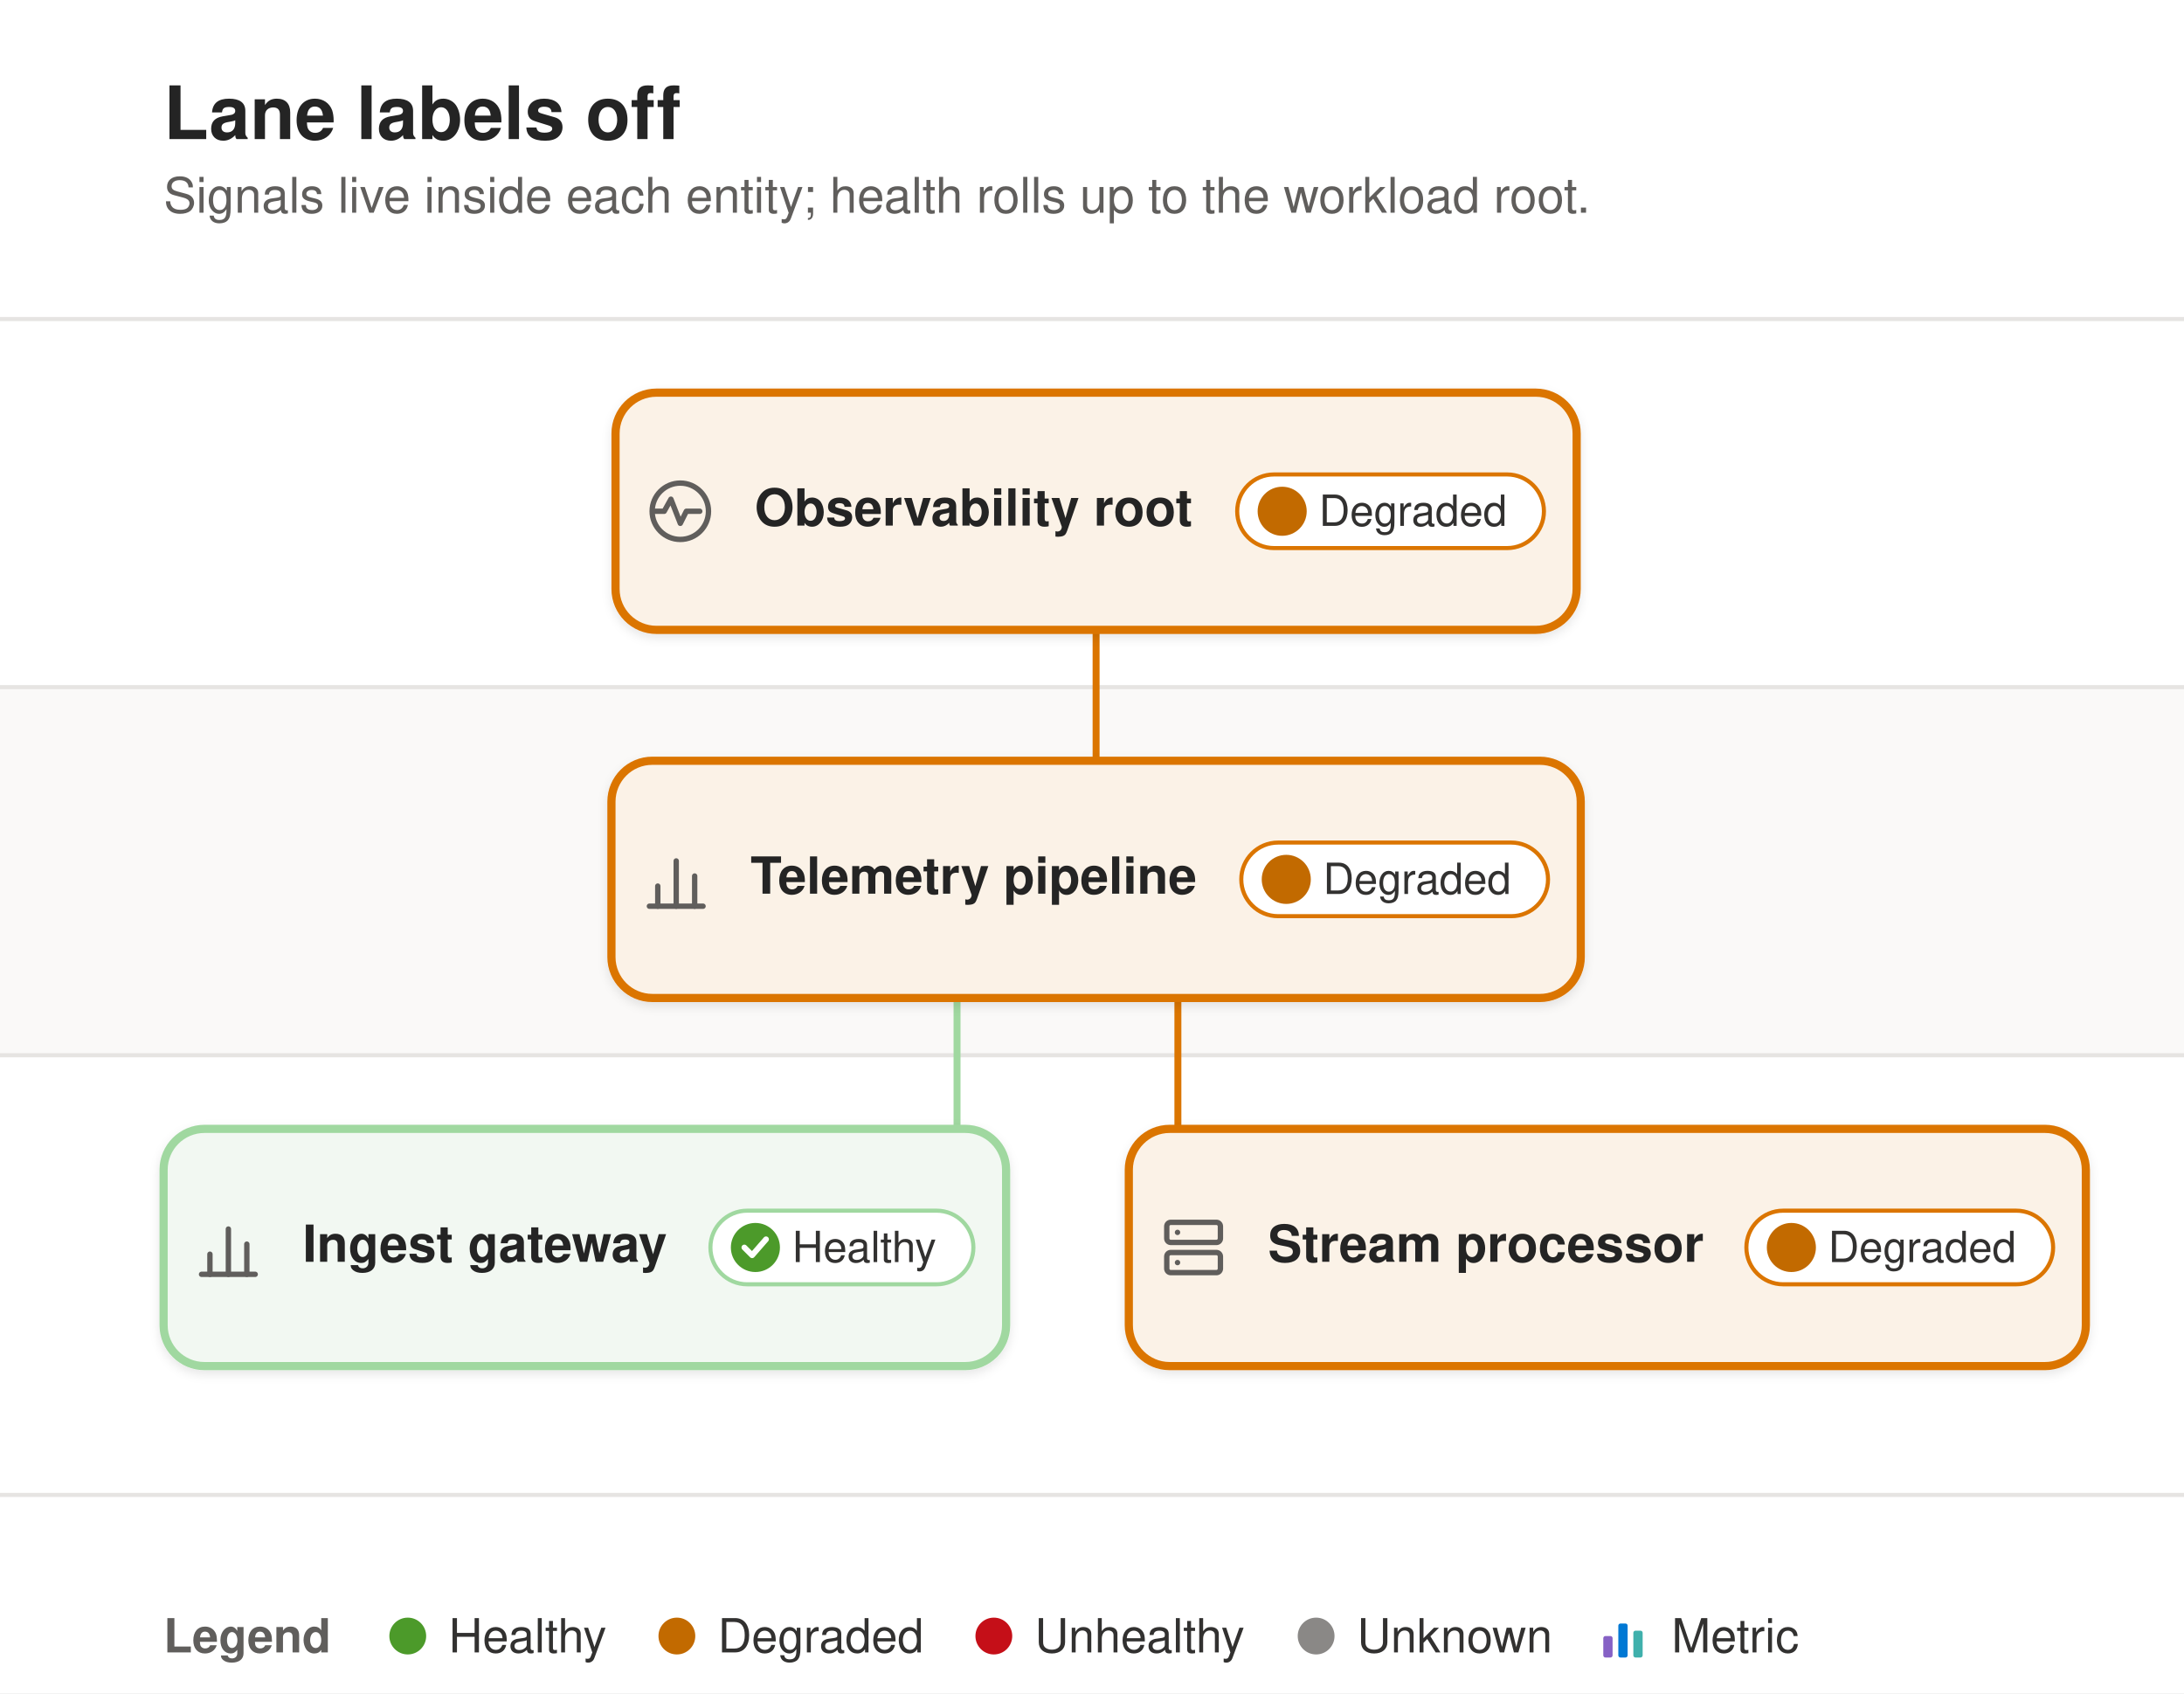
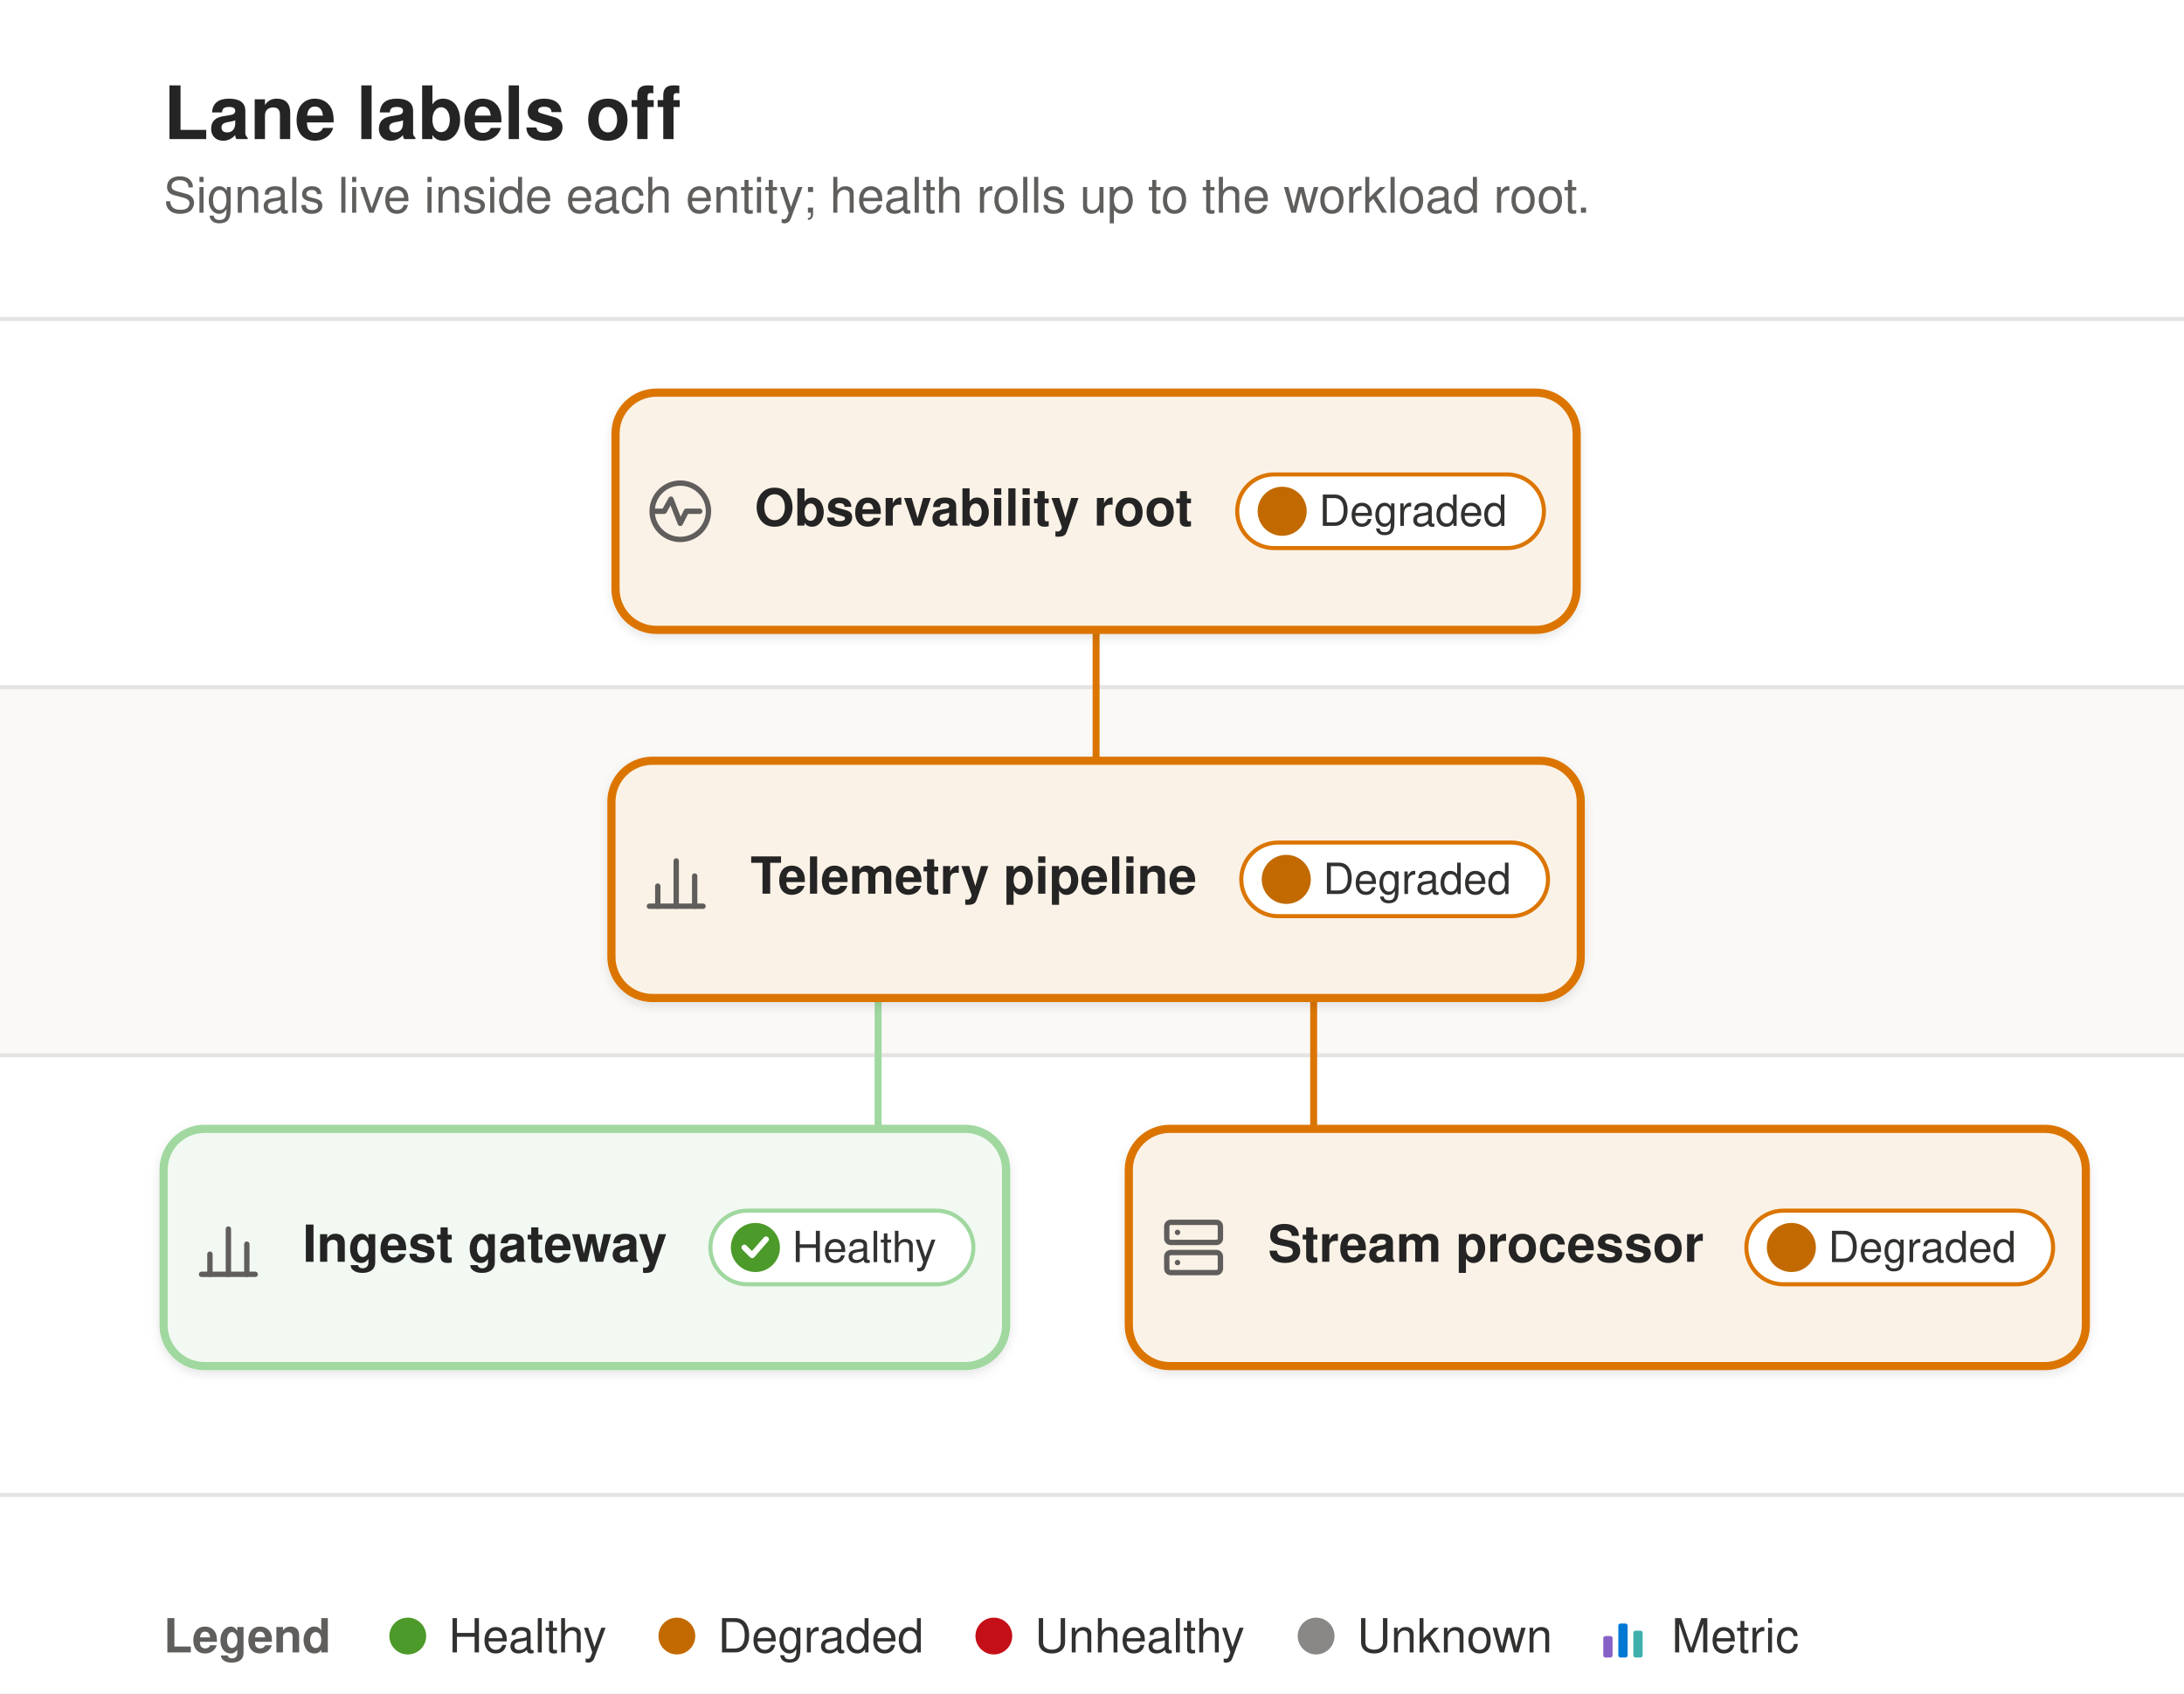
<svg xmlns="http://www.w3.org/2000/svg" width="534" height="414" viewBox="0 0 534 414" font-family="Segoe UI, -apple-system, BlinkMacSystemFont, Helvetica, Arial, sans-serif">
  <defs>
    <filter id="cs" x="-20%" y="-20%" width="140%" height="140%">
      <feDropShadow dx="0" dy="1" stdDeviation="1.3" flood-color="#000" flood-opacity="0.1" />
    </filter>
  </defs>
  <rect width="534" height="414" fill="#ffffff" />
  <rect x="0" y="78.0" width="534" height="90.0" fill="#ffffff" />
  <line x1="0" y1="78.0" x2="534" y2="78.0" stroke="#e6e4e2" />
  <rect x="0" y="168.0" width="534" height="90.0" fill="#faf9f8" />
  <line x1="0" y1="168.0" x2="534" y2="168.0" stroke="#e6e4e2" />
  <rect x="0" y="258.0" width="534" height="90.0" fill="#ffffff" />
  <line x1="0" y1="258.0" x2="534" y2="258.0" stroke="#e6e4e2" />
  <line x1="0" y1="365.5" x2="534" y2="365.5" stroke="#e6e4e2" />
  <text x="40" y="34" font-size="18" font-weight="700" fill="#242424">Lane labels off</text>
  <text x="40" y="52" font-size="12" fill="#605e5c">Signals live inside each entity; health rolls up to the workload root.</text>
  <text x="40.0" y="404.0" font-size="11.5" font-weight="600" fill="#605e5c">Legend</text>
  <circle cx="99.7" cy="400.0" r="4.5" fill="#4c9a2a" />
  <text x="109.7" y="404.0" font-size="11.5" fill="#323130">Healthy</text>
  <circle cx="165.5" cy="400.0" r="4.5" fill="#c26a00" />
  <text x="175.5" y="404.0" font-size="11.5" fill="#323130">Degraded</text>
  <circle cx="243.0" cy="400.0" r="4.5" fill="#c50f18" />
  <text x="253.0" y="404.0" font-size="11.5" fill="#323130">Unhealthy</text>
  <circle cx="321.8" cy="400.0" r="4.5" fill="#8a8886" />
  <text x="331.8" y="404.0" font-size="11.5" fill="#323130">Unknown</text>
  <g transform="translate(390.7,393.0) scale(0.875)">
    <rect x="1.5" y="8" width="2.6" height="6" rx="0.6" fill="#8661c5" />
    <rect x="5.7" y="4.5" width="2.6" height="9.5" rx="0.6" fill="#0078D4" />
    <rect x="9.9" y="6.5" width="2.6" height="7.5" rx="0.6" fill="#3fb0ac" />
  </g>
  <text x="408.7" y="404.0" font-size="11.5" fill="#323130">Metric</text>
  <g transform="translate(40.0,0)">
    <g fill="none" stroke-linecap="butt" stroke-linejoin="round">
-       <path d="M194.0 276.0 L194.0 244.0" stroke="#a0d8a0" stroke-width="1.7" />
-       <path d="M248.0 276.0 L248.0 244.0" stroke="#db7500" stroke-width="1.7" />
+       <path d="M174.7 276.0 L174.7 244.0" stroke="#a0d8a0" stroke-width="1.7" />
+       <path d="M281.2 276.0 L281.2 244.0" stroke="#db7500" stroke-width="1.7" />
      <path d="M228.0 186.0 L228.0 154.0" stroke="#db7500" stroke-width="1.7" />
    </g>
    <g filter="url(#cs)">
      <rect x="0.0" y="276.0" width="206" height="58" rx="10" fill="#f2f8f2" stroke="#a0d8a0" stroke-width="2" />
    </g>
    <g transform="translate(6.0,295.16) scale(0.82)">
      <path d="M4 20h16" fill="none" stroke="#605e5c" stroke-width="1.6" stroke-linecap="round" stroke-linejoin="round" />
      <path d="M6.5 20v-6M12 20V6.5M17.5 20v-9" fill="none" stroke="#605e5c" stroke-width="1.6" stroke-linecap="round" stroke-linejoin="round" />
    </g>
    <text x="34.0" y="308.5" font-size="12.5" font-weight="600" fill="#242424">Ingest gateway</text>
    <rect x="133.7" y="296.00" width="64.3" height="18" rx="9" fill="#ffffff" stroke="#a0d8a0" stroke-width="1" />
    <circle cx="144.7" cy="305.0" r="6" fill="#4c9a2a" />
    <path d="M142.0 305.0 l1.9 1.9 l3.4 -3.9" fill="none" stroke="#ffffff" stroke-width="1.4" stroke-linecap="round" stroke-linejoin="round" />
    <text x="153.7" y="308.57" font-size="10.5" fill="#323130">Healthy</text>
    <g filter="url(#cs)">
      <rect x="109.5" y="186.0" width="237" height="58" rx="10" fill="#fbf2e7" stroke="#db7500" stroke-width="2" />
    </g>
    <g transform="translate(115.5,205.16) scale(0.82)">
      <path d="M4 20h16" fill="none" stroke="#605e5c" stroke-width="1.6" stroke-linecap="round" stroke-linejoin="round" />
      <path d="M6.5 20v-6M12 20V6.5M17.5 20v-9" fill="none" stroke="#605e5c" stroke-width="1.6" stroke-linecap="round" stroke-linejoin="round" />
    </g>
    <text x="143.5" y="218.5" font-size="12.5" font-weight="600" fill="#242424">Telemetry pipeline</text>
    <rect x="263.5" y="206.00" width="75.0" height="18" rx="9" fill="#ffffff" stroke="#db7500" stroke-width="1" />
    <circle cx="274.5" cy="215.0" r="6" fill="#c26a00" />
    <text x="283.5" y="218.57" font-size="10.5" fill="#323130">Degraded</text>
    <g filter="url(#cs)">
      <rect x="236.0" y="276.0" width="234" height="58" rx="10" fill="#fbf2e7" stroke="#db7500" stroke-width="2" />
    </g>
    <g transform="translate(242.0,295.16) scale(0.82)">
      <rect x="4" y="4.5" width="16" height="6" rx="1.2" fill="none" stroke="#605e5c" stroke-width="1.6" stroke-linecap="round" stroke-linejoin="round" />
      <rect x="4" y="13.5" width="16" height="6" rx="1.2" fill="none" stroke="#605e5c" stroke-width="1.6" stroke-linecap="round" stroke-linejoin="round" />
      <path d="M7.2 7.5h.01M7.2 16.5h.01" fill="none" stroke="#605e5c" stroke-width="1.6" stroke-linecap="round" stroke-linejoin="round" />
    </g>
    <text x="270.0" y="308.5" font-size="12.5" font-weight="600" fill="#242424">Stream processor</text>
    <rect x="387.0" y="296.00" width="75.0" height="18" rx="9" fill="#ffffff" stroke="#db7500" stroke-width="1" />
    <circle cx="398.0" cy="305.0" r="6" fill="#c26a00" />
    <text x="407.0" y="308.57" font-size="10.5" fill="#323130">Degraded</text>
    <g filter="url(#cs)">
      <rect x="110.5" y="96.0" width="235" height="58" rx="10" fill="#fbf2e7" stroke="#db7500" stroke-width="2" />
    </g>
    <g transform="translate(116.5,115.16) scale(0.82)">
      <circle cx="12" cy="12" r="8.4" fill="none" stroke="#605e5c" stroke-width="1.6" stroke-linecap="round" stroke-linejoin="round" />
      <path d="M4.2 12h3l2-3.6 2.8 7.2 1.8-3.6h4" fill="none" stroke="#605e5c" stroke-width="1.6" stroke-linecap="round" stroke-linejoin="round" />
    </g>
    <text x="144.5" y="128.5" font-size="12.5" font-weight="600" fill="#242424">Observability root</text>
    <rect x="262.5" y="116.00" width="75.0" height="18" rx="9" fill="#ffffff" stroke="#db7500" stroke-width="1" />
    <circle cx="273.5" cy="125.0" r="6" fill="#c26a00" />
    <text x="282.5" y="128.57" font-size="10.5" fill="#323130">Degraded</text>
  </g>
</svg>
